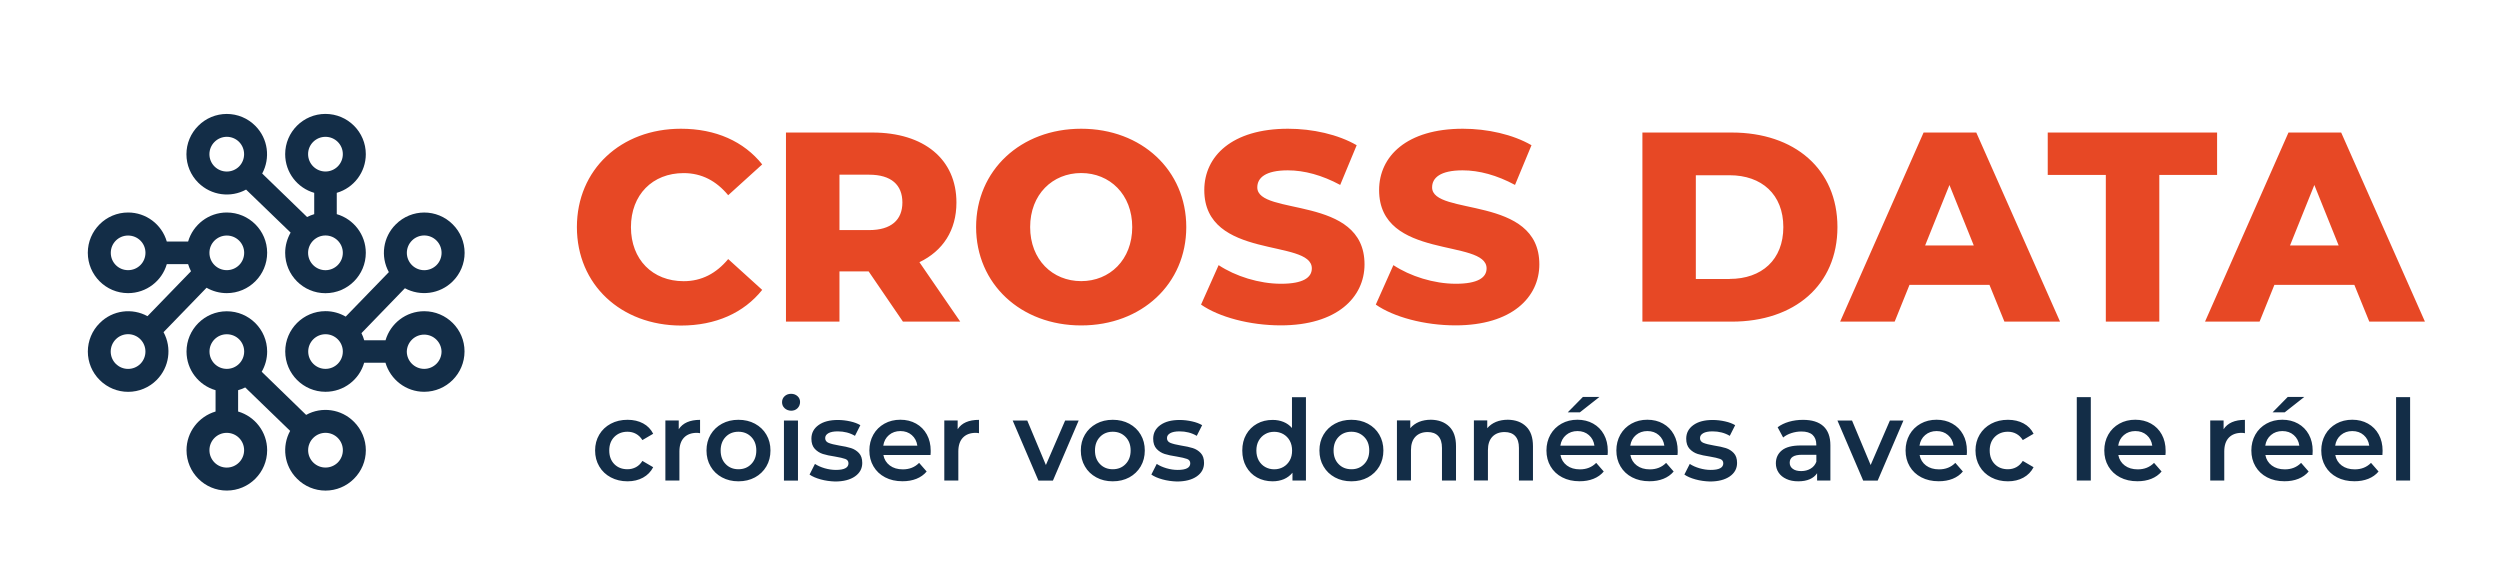
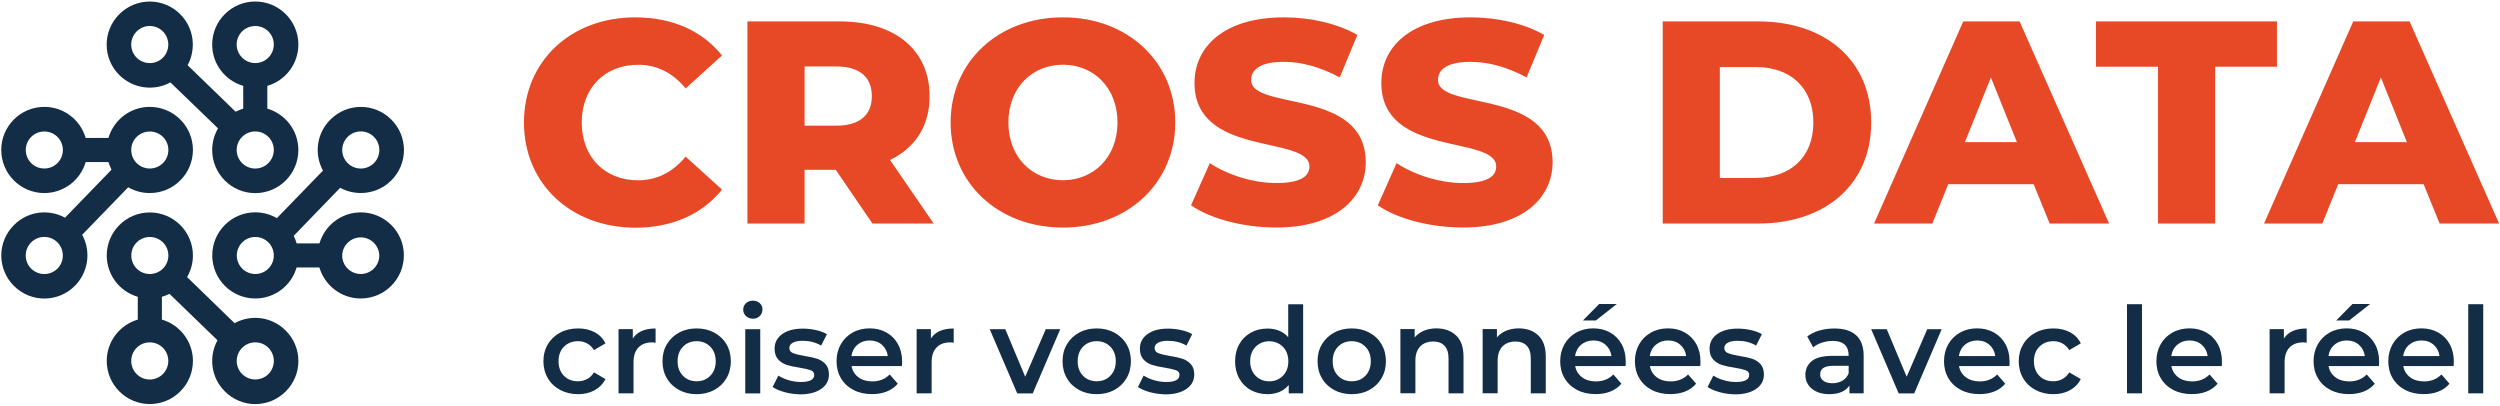
- <svg xmlns="http://www.w3.org/2000/svg" xml:space="preserve" id="Calque_1" x="0" y="0" viewBox="0 0 408 95">
+ <svg xmlns="http://www.w3.org/2000/svg" xml:space="preserve" id="Calque_1" x="0" y="0" viewBox="14.14 18.36 381.75 61.88">
  <style>.st0{fill:#132d47}.st1{fill:#e74825}</style>
  <path d="M99.69 77.91c-.81-.43-1.44-1.02-1.89-1.79-.45-.76-.68-1.63-.68-2.6s.23-1.83.68-2.59 1.08-1.35 1.88-1.78 1.72-.64 2.74-.64c.97 0 1.81.2 2.54.59s1.27.96 1.64 1.69l-1.76 1.03q-.42-.675-1.05-1.02c-.42-.23-.88-.34-1.39-.34-.86 0-1.57.28-2.13.83-.56.56-.84 1.3-.84 2.23s.28 1.67.83 2.23c.56.56 1.27.83 2.14.83.5 0 .96-.11 1.39-.34s.77-.57 1.05-1.02l1.76 1.03c-.38.73-.93 1.3-1.66 1.7q-1.095.6-2.52.6c-1.01 0-1.92-.21-2.73-.64M114.25 68.52v2.18c-.2-.04-.37-.06-.53-.06-.89 0-1.59.26-2.09.78s-.75 1.27-.75 2.25v4.75h-2.29v-9.8h2.18v1.43q.99-1.53 3.48-1.53M117.83 77.91c-.79-.43-1.42-1.02-1.86-1.79-.45-.76-.67-1.63-.67-2.6s.22-1.83.67-2.59 1.07-1.35 1.86-1.78 1.69-.64 2.68-.64c1 0 1.9.21 2.7.64.79.43 1.42 1.02 1.86 1.78.45.76.67 1.62.67 2.59s-.22 1.83-.67 2.6a4.8 4.8 0 0 1-1.86 1.79c-.8.43-1.69.64-2.7.64-.99 0-1.88-.21-2.68-.64m4.77-2.17c.55-.56.83-1.3.83-2.22s-.28-1.66-.83-2.22-1.25-.84-2.09-.84-1.54.28-2.08.84-.82 1.3-.82 2.22.27 1.66.82 2.22c.54.56 1.24.84 2.08.84s1.54-.27 2.09-.84M128.05 66.62c-.28-.26-.42-.59-.42-.98s.14-.72.42-.98q.42-.39 1.05-.39c.42 0 .76.12 1.05.38.28.25.42.57.42.95 0 .4-.14.74-.41 1.02-.28.28-.63.41-1.06.41-.42-.02-.77-.15-1.05-.41m-.11 2.01h2.29v9.8h-2.29zM133.94 78.24c-.76-.21-1.36-.47-1.82-.79l.88-1.74c.44.29.97.53 1.59.71q.93.27 1.83.27c1.37 0 2.05-.36 2.05-1.08 0-.34-.17-.58-.52-.71s-.91-.26-1.68-.39c-.81-.12-1.46-.26-1.97-.42a3.06 3.06 0 0 1-1.32-.83c-.37-.4-.56-.95-.56-1.66 0-.93.39-1.67 1.17-2.23s1.83-.83 3.15-.83c.67 0 1.35.08 2.02.23s1.22.36 1.65.62l-.88 1.74c-.83-.49-1.77-.73-2.81-.73q-1.005 0-1.53.3c-.35.2-.52.47-.52.8 0 .37.19.63.56.78s.95.3 1.73.43c.78.12 1.42.26 1.93.42q.75.24 1.29.81c.36.38.54.92.54 1.61 0 .92-.4 1.65-1.19 2.2s-1.88.83-3.25.83c-.81-.03-1.58-.13-2.34-.34M151.86 74.26h-7.69c.13.72.49 1.29 1.05 1.71s1.27.63 2.12.63c1.08 0 1.96-.35 2.66-1.06l1.23 1.41c-.44.53-1 .92-1.67 1.19s-1.43.4-2.27.4c-1.08 0-2.02-.21-2.84-.64s-1.45-1.02-1.9-1.79c-.45-.76-.67-1.63-.67-2.6 0-.95.22-1.81.65-2.58.43-.76 1.04-1.36 1.81-1.79s1.64-.64 2.6-.64c.95 0 1.81.21 2.56.63s1.34 1.01 1.76 1.78c.42.76.63 1.65.63 2.65.01.18-.01.4-.03.7M145.08 71c-.51.43-.82 1.01-.93 1.73h5.56c-.1-.71-.4-1.28-.9-1.72s-1.13-.66-1.87-.66c-.73 0-1.35.22-1.86.65M159.77 68.52v2.18c-.2-.04-.37-.06-.53-.06-.89 0-1.59.26-2.09.78s-.75 1.27-.75 2.25v4.75h-2.29v-9.8h2.18v1.43q.975-1.53 3.48-1.53M176.04 68.63l-4.2 9.8h-2.37l-4.2-9.8h2.38l3.04 7.26 3.14-7.26zM178.92 77.91c-.79-.43-1.42-1.02-1.86-1.79-.45-.76-.67-1.63-.67-2.6s.22-1.83.67-2.59 1.07-1.35 1.86-1.78 1.69-.64 2.68-.64c1 0 1.9.21 2.7.64.79.43 1.42 1.02 1.86 1.78.45.76.67 1.62.67 2.59s-.22 1.83-.67 2.6a4.8 4.8 0 0 1-1.86 1.79c-.8.43-1.69.64-2.7.64-1 0-1.89-.21-2.68-.64m4.77-2.17c.55-.56.83-1.3.83-2.22s-.28-1.66-.83-2.22-1.25-.84-2.09-.84-1.54.28-2.08.84-.82 1.3-.82 2.22.27 1.66.82 2.22c.54.56 1.24.84 2.08.84s1.54-.27 2.09-.84M189.72 78.24c-.76-.21-1.36-.47-1.82-.79l.88-1.74c.44.29.97.53 1.59.71q.93.27 1.83.27c1.37 0 2.05-.36 2.05-1.08 0-.34-.17-.58-.52-.71s-.91-.26-1.68-.39c-.81-.12-1.46-.26-1.97-.42a3.06 3.06 0 0 1-1.32-.83c-.37-.4-.56-.95-.56-1.66 0-.93.39-1.67 1.17-2.23s1.83-.83 3.15-.83c.67 0 1.35.08 2.02.23s1.22.36 1.65.62l-.88 1.74c-.83-.49-1.77-.73-2.81-.73q-1.005 0-1.53.3c-.35.2-.52.47-.52.8 0 .37.19.63.56.78s.95.3 1.73.43c.78.12 1.42.26 1.93.42q.75.24 1.29.81c.36.38.54.92.54 1.61 0 .92-.4 1.65-1.19 2.2s-1.88.83-3.25.83c-.81-.03-1.58-.13-2.34-.34M213.13 64.81v13.61h-2.2v-1.27c-.38.46-.85.81-1.4 1.05-.56.23-1.17.35-1.84.35-.94 0-1.79-.21-2.54-.62s-1.34-1.01-1.77-1.77-.64-1.64-.64-2.63.21-1.87.64-2.62c.43-.76 1.02-1.34 1.77-1.76s1.6-.62 2.54-.62c.65 0 1.24.11 1.78.33q.81.33 1.38.99v-5.03h2.28zm-3.69 11.4c.44-.25.79-.61 1.05-1.07s.38-1 .38-1.61-.13-1.15-.38-1.61a2.77 2.77 0 0 0-1.05-1.07c-.44-.25-.94-.38-1.49-.38s-1.04.12-1.48.38c-.44.25-.79.61-1.05 1.07s-.38 1-.38 1.61.13 1.15.38 1.61c.26.46.61.82 1.05 1.07s.94.38 1.48.38c.55 0 1.05-.13 1.49-.38M217.86 77.91c-.79-.43-1.42-1.02-1.86-1.79-.45-.76-.67-1.63-.67-2.6s.22-1.83.67-2.59 1.07-1.35 1.86-1.78 1.69-.64 2.68-.64c1 0 1.9.21 2.7.64s1.42 1.02 1.86 1.78.67 1.62.67 2.59-.22 1.83-.67 2.6a4.8 4.8 0 0 1-1.86 1.79c-.79.43-1.69.64-2.7.64-.99 0-1.89-.21-2.68-.64m4.77-2.17c.55-.56.83-1.3.83-2.22s-.27-1.66-.83-2.22-1.25-.84-2.09-.84-1.54.28-2.08.84-.82 1.3-.82 2.22.27 1.66.82 2.22c.54.56 1.24.84 2.08.84.84.01 1.54-.27 2.09-.84M236.5 69.6c.75.72 1.12 1.79 1.12 3.21v5.61h-2.29V73.1c0-.86-.2-1.5-.61-1.94-.4-.43-.98-.65-1.72-.65-.84 0-1.51.25-2 .76s-.73 1.24-.73 2.19v4.95h-2.29v-9.8h2.18v1.27c.38-.45.86-.79 1.43-1.03.57-.23 1.22-.35 1.94-.35 1.23.02 2.22.38 2.97 1.1M249.06 69.6c.75.72 1.12 1.79 1.12 3.21v5.61h-2.29V73.1c0-.86-.2-1.5-.61-1.94-.4-.43-.98-.65-1.72-.65-.84 0-1.51.25-2 .76s-.73 1.24-.73 2.19v4.95h-2.29v-9.8h2.18v1.27c.38-.45.86-.79 1.43-1.03.57-.23 1.22-.35 1.94-.35 1.24.02 2.23.38 2.97 1.1M262.36 74.26h-7.69c.13.72.49 1.29 1.05 1.71s1.27.63 2.12.63c1.08 0 1.96-.35 2.66-1.06l1.23 1.41c-.44.53-1 .92-1.67 1.19s-1.43.4-2.27.4c-1.08 0-2.02-.21-2.84-.64s-1.45-1.02-1.9-1.79c-.45-.76-.67-1.63-.67-2.6 0-.95.22-1.81.65-2.58.43-.76 1.04-1.36 1.81-1.79s1.64-.64 2.6-.64c.95 0 1.81.21 2.56.63s1.34 1.01 1.76 1.78c.42.76.63 1.65.63 2.65.01.18 0 .4-.03.7M255.58 71c-.51.43-.82 1.01-.93 1.73h5.56c-.1-.71-.4-1.28-.9-1.72s-1.12-.66-1.87-.66c-.73 0-1.35.22-1.86.65m2.75-6.22h2.7l-3.19 2.51h-1.98zM273.77 74.26h-7.69c.13.72.49 1.29 1.05 1.71s1.27.63 2.12.63c1.08 0 1.96-.35 2.66-1.06l1.23 1.41c-.44.53-1 .92-1.67 1.19s-1.43.4-2.27.4c-1.08 0-2.02-.21-2.84-.64s-1.45-1.02-1.9-1.79c-.45-.76-.67-1.63-.67-2.6 0-.95.22-1.81.65-2.58.43-.76 1.04-1.36 1.81-1.79s1.64-.64 2.6-.64c.95 0 1.81.21 2.56.63s1.34 1.01 1.76 1.78c.42.76.63 1.65.63 2.65.01.18 0 .4-.03.7M266.99 71c-.51.43-.82 1.01-.93 1.73h5.56c-.1-.71-.4-1.28-.9-1.72s-1.12-.66-1.87-.66c-.73 0-1.35.22-1.86.65M276.71 78.24c-.76-.21-1.36-.47-1.82-.79l.88-1.74c.44.29.97.53 1.59.71q.93.27 1.83.27c1.37 0 2.05-.36 2.05-1.08 0-.34-.17-.58-.52-.71q-.525-.195-1.68-.39c-.81-.12-1.46-.26-1.97-.42a3.06 3.06 0 0 1-1.32-.83c-.37-.4-.56-.95-.56-1.66 0-.93.39-1.67 1.17-2.23s1.83-.83 3.15-.83c.67 0 1.35.08 2.02.23s1.22.36 1.65.62l-.88 1.74c-.83-.49-1.77-.73-2.81-.73q-1.005 0-1.53.3c-.35.2-.52.47-.52.8 0 .37.19.63.56.78s.95.3 1.73.43c.78.12 1.42.26 1.93.42q.75.24 1.29.81c.36.38.54.92.54 1.61 0 .92-.4 1.65-1.19 2.2-.8.55-1.88.83-3.25.83-.81-.03-1.59-.13-2.34-.34M297.57 69.55c.76.69 1.15 1.73 1.15 3.13v5.74h-2.17v-1.19c-.28.43-.68.75-1.2.98s-1.15.34-1.88.34-1.38-.12-1.93-.38c-.55-.25-.98-.6-1.27-1.04-.3-.45-.45-.95-.45-1.51 0-.88.33-1.59.98-2.12s1.68-.8 3.09-.8h2.53v-.15c0-.68-.21-1.21-.61-1.58-.41-.37-1.02-.55-1.83-.55-.55 0-1.09.09-1.62.26q-.795.255-1.35.72l-.9-1.67c.51-.39 1.13-.69 1.85-.9s1.49-.31 2.29-.31c1.46 0 2.56.34 3.32 1.03m-2.09 6.94c.45-.26.76-.64.95-1.13v-1.14h-2.37c-1.32 0-1.98.43-1.98 1.3 0 .42.17.75.5.99.33.25.79.37 1.38.37.56 0 1.08-.13 1.52-.39M310.64 68.63l-4.2 9.8h-2.37l-4.2-9.8h2.38l3.04 7.26 3.14-7.26zM320.97 74.26h-7.69c.13.72.49 1.29 1.05 1.71s1.27.63 2.12.63c1.08 0 1.96-.35 2.66-1.06l1.23 1.41c-.44.53-1 .92-1.67 1.19s-1.43.4-2.27.4c-1.08 0-2.02-.21-2.84-.64s-1.45-1.02-1.9-1.79c-.45-.76-.67-1.63-.67-2.6 0-.95.22-1.81.65-2.58.43-.76 1.04-1.36 1.81-1.79s1.64-.64 2.6-.64c.95 0 1.81.21 2.56.63s1.34 1.01 1.76 1.78c.42.76.63 1.65.63 2.65.01.18 0 .4-.03.7M314.19 71c-.51.43-.82 1.01-.93 1.73h5.56c-.1-.71-.4-1.28-.9-1.72s-1.12-.66-1.87-.66c-.73 0-1.35.22-1.86.65M324.97 77.91c-.81-.43-1.44-1.02-1.89-1.79-.45-.76-.68-1.63-.68-2.6s.23-1.83.68-2.59 1.08-1.35 1.88-1.78 1.72-.64 2.74-.64c.97 0 1.81.2 2.54.59s1.28.96 1.64 1.69l-1.76 1.03q-.42-.675-1.05-1.02c-.42-.23-.88-.34-1.38-.34-.86 0-1.57.28-2.13.83-.56.56-.84 1.3-.84 2.23s.28 1.67.83 2.23 1.27.83 2.14.83c.5 0 .96-.11 1.38-.34s.77-.57 1.05-1.02l1.76 1.03c-.38.73-.93 1.3-1.66 1.7s-1.57.6-2.52.6c-1.01 0-1.92-.21-2.73-.64M338.93 64.81h2.29v13.61h-2.29zM353.4 74.26h-7.69c.13.72.49 1.29 1.05 1.71s1.27.63 2.12.63c1.08 0 1.96-.35 2.66-1.06l1.23 1.41c-.44.53-1 .92-1.67 1.19s-1.43.4-2.27.4c-1.08 0-2.02-.21-2.84-.64s-1.45-1.02-1.9-1.79c-.45-.76-.67-1.63-.67-2.6 0-.95.22-1.81.65-2.58.43-.76 1.04-1.36 1.81-1.79s1.64-.64 2.6-.64c.95 0 1.81.21 2.56.63s1.34 1.01 1.76 1.78c.42.76.63 1.65.63 2.65.01.18 0 .4-.03.7M346.62 71c-.51.43-.82 1.01-.93 1.73h5.56c-.1-.71-.4-1.28-.9-1.72s-1.12-.66-1.87-.66c-.73 0-1.35.22-1.86.65M366.37 68.52v2.18c-.2-.04-.37-.06-.53-.06-.89 0-1.59.26-2.09.78q-.75.78-.75 2.25v4.75h-2.29v-9.8h2.18v1.43q.99-1.53 3.48-1.53M377.4 74.26h-7.69c.13.72.49 1.29 1.05 1.71s1.27.63 2.12.63c1.08 0 1.96-.35 2.66-1.06l1.23 1.41c-.44.53-1 .92-1.67 1.19s-1.43.4-2.27.4c-1.08 0-2.02-.21-2.84-.64s-1.45-1.02-1.9-1.79c-.45-.76-.67-1.63-.67-2.6 0-.95.22-1.81.65-2.58.43-.76 1.04-1.36 1.81-1.79s1.64-.64 2.6-.64c.95 0 1.81.21 2.56.63s1.34 1.01 1.76 1.78c.42.76.63 1.65.63 2.65 0 .18-.01.4-.03.7M370.62 71c-.51.43-.82 1.01-.93 1.73h5.56c-.1-.71-.4-1.28-.9-1.72s-1.12-.66-1.87-.66c-.73 0-1.36.22-1.86.65m2.74-6.22h2.7l-3.19 2.51h-1.98zM388.81 74.26h-7.69c.13.72.49 1.29 1.05 1.71s1.27.63 2.12.63c1.08 0 1.96-.35 2.66-1.06l1.23 1.41c-.44.53-1 .92-1.67 1.19s-1.43.4-2.27.4c-1.08 0-2.02-.21-2.84-.64s-1.45-1.02-1.9-1.79c-.45-.76-.67-1.63-.67-2.6 0-.95.22-1.81.65-2.58.43-.76 1.04-1.36 1.81-1.79s1.64-.64 2.6-.64c.95 0 1.81.21 2.56.63s1.34 1.01 1.76 1.78c.42.76.63 1.65.63 2.65 0 .18-.01.4-.03.7M382.03 71c-.51.43-.82 1.01-.93 1.73h5.56c-.1-.71-.4-1.28-.9-1.72s-1.12-.66-1.87-.66c-.73 0-1.35.22-1.86.65M391.04 64.81h2.29v13.61h-2.29zM40.16 30.94l7.27 7.02c-.56.98-.89 2.11-.89 3.3 0 3.64 2.95 6.59 6.57 6.59a6.59 6.59 0 0 0 6.59-6.59c0-2.98-2-5.51-4.74-6.31v-3.48a6.57 6.57 0 0 0 4.74-6.31c0-3.62-2.95-6.57-6.59-6.57-3.62 0-6.57 2.95-6.57 6.57 0 3 2 5.52 4.74 6.31v3.48c-.4.13-.79.27-1.16.47l-7.33-7.1c1.35-2.5.98-5.68-1.13-7.79a6.555 6.555 0 0 0-9.3 0 6.543 6.543 0 0 0 0 9.29c2.12 2.1 5.31 2.49 7.8 1.12m10.12-5.79c0-1.56 1.27-2.82 2.84-2.82 1.56 0 2.83 1.26 2.83 2.82a2.83 2.83 0 0 1-2.83 2.84c-1.56 0-2.84-1.26-2.84-2.84m2.84 13.28c1.56 0 2.83 1.27 2.83 2.83a2.834 2.834 0 0 1-5.67 0c0-1.56 1.28-2.83 2.84-2.83M35.01 23.16a2.83 2.83 0 0 1 4.01 0 2.867 2.867 0 0 1 0 4.01c-1.11 1.1-2.9 1.1-4.01 0a2.83 2.83 0 0 1 0-4.01" class="st0" />
  <path d="M33.71 46.96c.98.56 2.11.88 3.3.88a6.59 6.59 0 0 0 6.59-6.59c0-3.62-2.95-6.57-6.59-6.57-2.98 0-5.51 2-6.31 4.74h-3.48a6.57 6.57 0 0 0-6.32-4.74c-3.62 0-6.57 2.95-6.57 6.57 0 3.64 2.95 6.59 6.57 6.59 3 0 5.53-2 6.32-4.73h3.48c.13.4.28.79.47 1.16l-7.1 7.33c-2.5-1.37-5.69-1-7.8 1.13a6.543 6.543 0 0 0 0 9.29 6.56 6.56 0 0 0 9.29 0 6.59 6.59 0 0 0 1.13-7.81zm3.3-8.52c1.56 0 2.84 1.25 2.84 2.82 0 1.58-1.27 2.83-2.84 2.83-1.56 0-2.83-1.25-2.83-2.83-.01-1.56 1.27-2.82 2.83-2.82M20.9 44.09c-1.56 0-2.82-1.25-2.82-2.83 0-1.56 1.26-2.82 2.82-2.82 1.58 0 2.84 1.25 2.84 2.82a2.823 2.823 0 0 1-2.84 2.83m2.01 15.29c-1.11 1.1-2.9 1.1-4.01 0a2.83 2.83 0 0 1 0-4.01 2.83 2.83 0 0 1 4.01 0c1.1 1.11 1.1 2.9 0 4.01" class="st0" />
  <path d="m49.96 67.71-7.25-7.04c.56-.97.89-2.09.89-3.3 0-3.62-2.95-6.57-6.59-6.57-3.62 0-6.57 2.95-6.57 6.57 0 3 2 5.52 4.74 6.31v3.48c-2.74.81-4.74 3.33-4.74 6.31 0 3.64 2.95 6.59 6.57 6.59a6.59 6.59 0 0 0 6.59-6.59c0-2.98-2-5.51-4.74-6.31v-3.48c.4-.11.79-.27 1.16-.45l7.33 7.09c-1.37 2.5-1 5.7 1.13 7.81a6.543 6.543 0 0 0 9.29 0 6.543 6.543 0 0 0 0-9.29 6.54 6.54 0 0 0-7.81-1.13m-10.12 5.76c0 1.56-1.26 2.84-2.84 2.84-1.56 0-2.82-1.27-2.82-2.84 0-1.56 1.26-2.83 2.82-2.83 1.59 0 2.84 1.27 2.84 2.83M37.01 60.2c-1.56 0-2.82-1.26-2.82-2.83 0-1.56 1.26-2.82 2.82-2.82 1.58 0 2.84 1.25 2.84 2.82a2.83 2.83 0 0 1-2.84 2.83m18.12 15.28c-1.11 1.1-2.9 1.1-4.01 0a2.83 2.83 0 0 1 0-4.01 2.83 2.83 0 0 1 4.01 0c1.1 1.11 1.1 2.9 0 4.01" class="st0" />
  <path d="M69.23 50.79c-2.98 0-5.51 2-6.31 4.74h-3.48c-.11-.4-.27-.79-.45-1.16l7.09-7.33c2.5 1.35 5.7.98 7.81-1.13a6.543 6.543 0 0 0 0-9.29c-2.56-2.58-6.73-2.58-9.3 0a6.53 6.53 0 0 0-1.13 7.79l-7.04 7.26c-.97-.56-2.09-.89-3.3-.89-3.62 0-6.57 2.95-6.57 6.57 0 3.64 2.95 6.59 6.57 6.59 3 0 5.53-2 6.31-4.74h3.48c.81 2.74 3.33 4.74 6.31 4.74a6.59 6.59 0 0 0 6.59-6.59c.01-3.61-2.94-6.56-6.58-6.56m-2-11.53a2.83 2.83 0 0 1 4.01 0c1.1 1.11 1.1 2.9 0 4.01-1.11 1.1-2.9 1.1-4.01 0a2.83 2.83 0 0 1 0-4.01M53.12 60.2c-1.56 0-2.82-1.27-2.82-2.83a2.825 2.825 0 1 1 5.65 0c0 1.56-1.25 2.83-2.83 2.83m16.11 0c-1.56 0-2.84-1.27-2.84-2.83a2.836 2.836 0 0 1 5.67 0c0 1.56-1.27 2.83-2.83 2.83" class="st0" />
  <path d="M94.15 37.06c0-9.39 7.19-16.05 16.97-16.05 5.69 0 10.27 2.07 13.27 5.82l-5.55 5.03c-1.94-2.34-4.32-3.61-7.27-3.61-5.07 0-8.6 3.53-8.6 8.82s3.53 8.82 8.6 8.82c2.95 0 5.33-1.28 7.27-3.61l5.55 5.03c-3 3.75-7.58 5.82-13.27 5.82-9.78-.03-16.97-6.68-16.97-16.07M141.76 44.29H137v8.2h-8.73V21.63h14.11c8.42 0 13.71 4.36 13.71 11.42 0 4.54-2.2 7.89-6.04 9.74l6.66 9.7h-9.35zm.08-15.78H137v9.04h4.85c3.61 0 5.42-1.68 5.42-4.5 0-2.87-1.81-4.54-5.43-4.54M159.3 37.06c0-9.26 7.27-16.05 17.15-16.05s17.15 6.79 17.15 16.05-7.27 16.05-17.15 16.05-17.15-6.79-17.15-16.05m25.48 0c0-5.33-3.66-8.82-8.33-8.82s-8.33 3.48-8.33 8.82 3.66 8.82 8.33 8.82 8.33-3.49 8.33-8.82M196.01 49.71l2.87-6.44c2.73 1.81 6.61 3.04 10.18 3.04 3.61 0 5.03-1.01 5.03-2.51 0-4.89-17.55-1.32-17.55-12.78 0-5.51 4.5-10.01 13.67-10.01 4.01 0 8.16.93 11.2 2.69l-2.69 6.48c-2.95-1.59-5.86-2.38-8.55-2.38-3.66 0-4.98 1.23-4.98 2.78 0 4.72 17.5 1.19 17.5 12.56 0 5.38-4.5 9.96-13.67 9.96-5.07 0-10.1-1.36-13.01-3.39M224.53 49.71l2.87-6.44c2.73 1.81 6.61 3.04 10.18 3.04 3.61 0 5.03-1.01 5.03-2.51 0-4.89-17.54-1.32-17.54-12.78 0-5.51 4.5-10.01 13.67-10.01 4.01 0 8.16.93 11.2 2.69l-2.69 6.48c-2.95-1.59-5.86-2.38-8.55-2.38-3.66 0-4.98 1.23-4.98 2.78 0 4.72 17.5 1.19 17.5 12.56 0 5.38-4.5 9.96-13.67 9.96-5.08 0-10.11-1.36-13.02-3.39M268.04 21.63h14.59c10.23 0 17.24 5.95 17.24 15.43s-7.01 15.43-17.24 15.43h-14.59zm14.23 23.89c5.25 0 8.77-3.13 8.77-8.46s-3.53-8.46-8.77-8.46h-5.51v16.93h5.51zM324.68 46.49h-13.05l-2.42 6h-8.9l13.62-30.86h8.6l13.67 30.86h-9.08zm-2.56-6.43-3.97-9.87-3.97 9.87zM343.67 28.55h-9.48v-6.92h27.64v6.92h-9.43v23.94h-8.73zM384.23 46.49h-13.05l-2.42 6h-8.9l13.62-30.86h8.6l13.67 30.86h-9.08zm-2.56-6.43-3.97-9.87-3.97 9.87z" class="st1" />
</svg>
